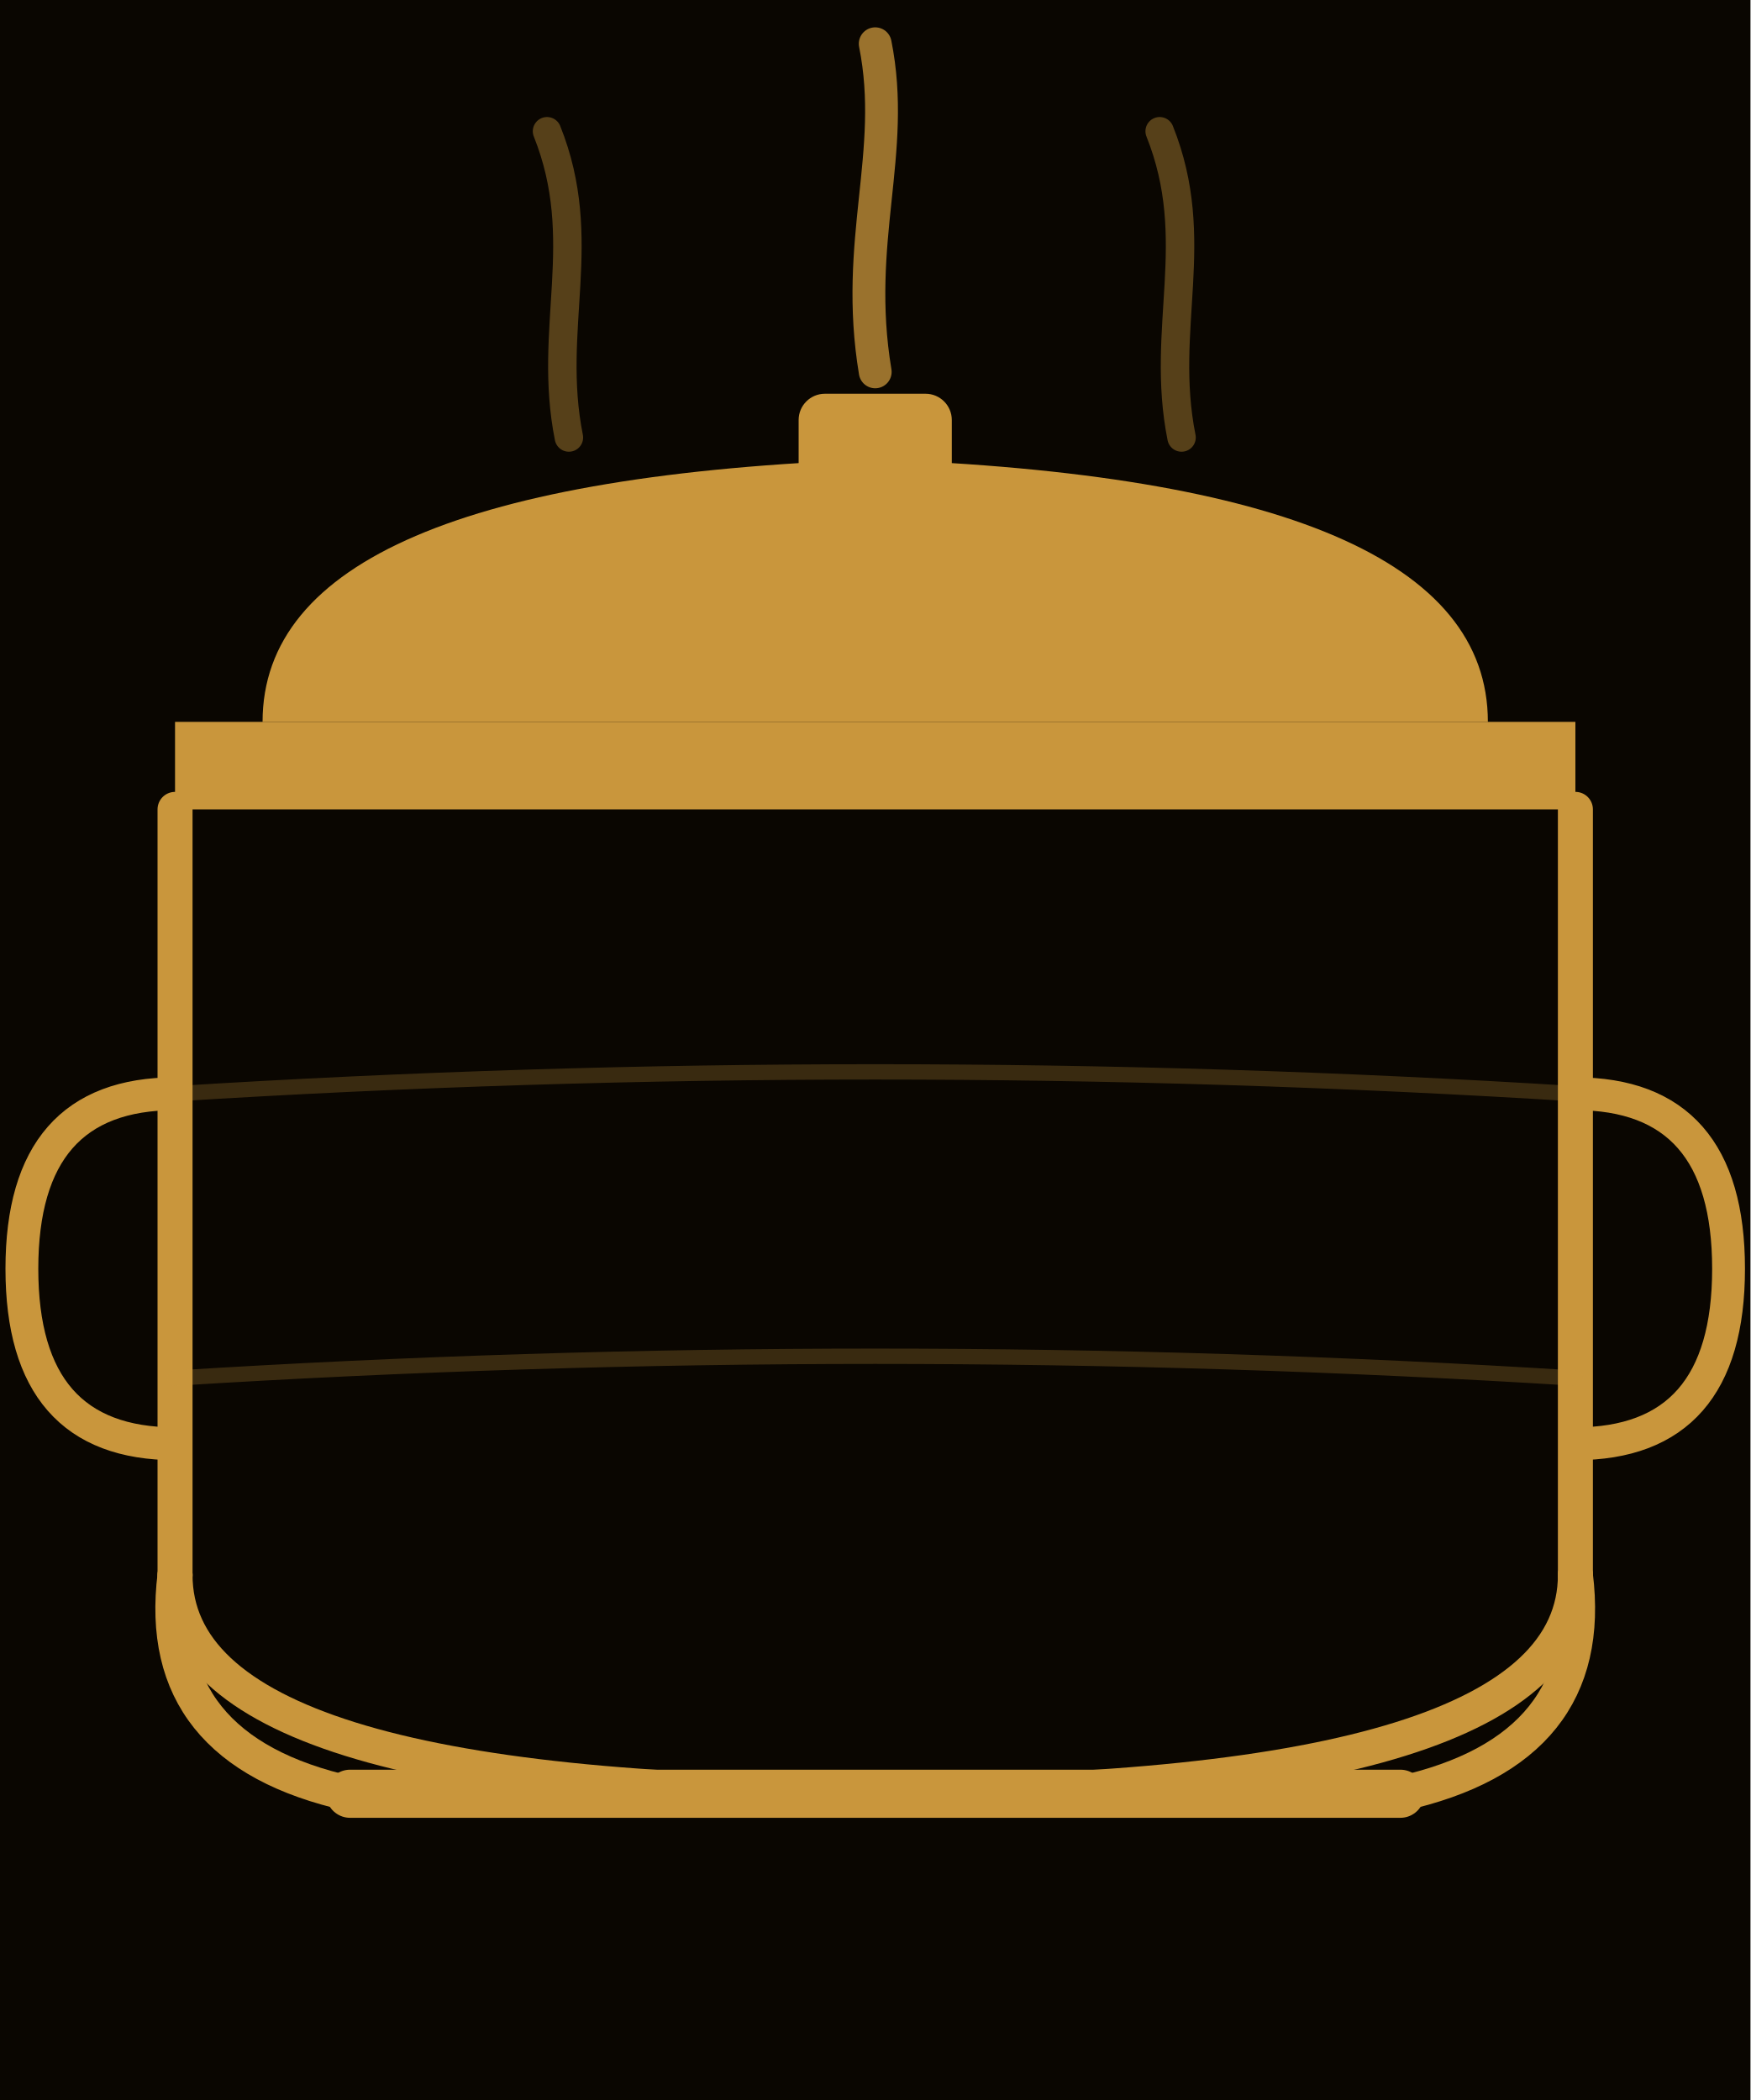
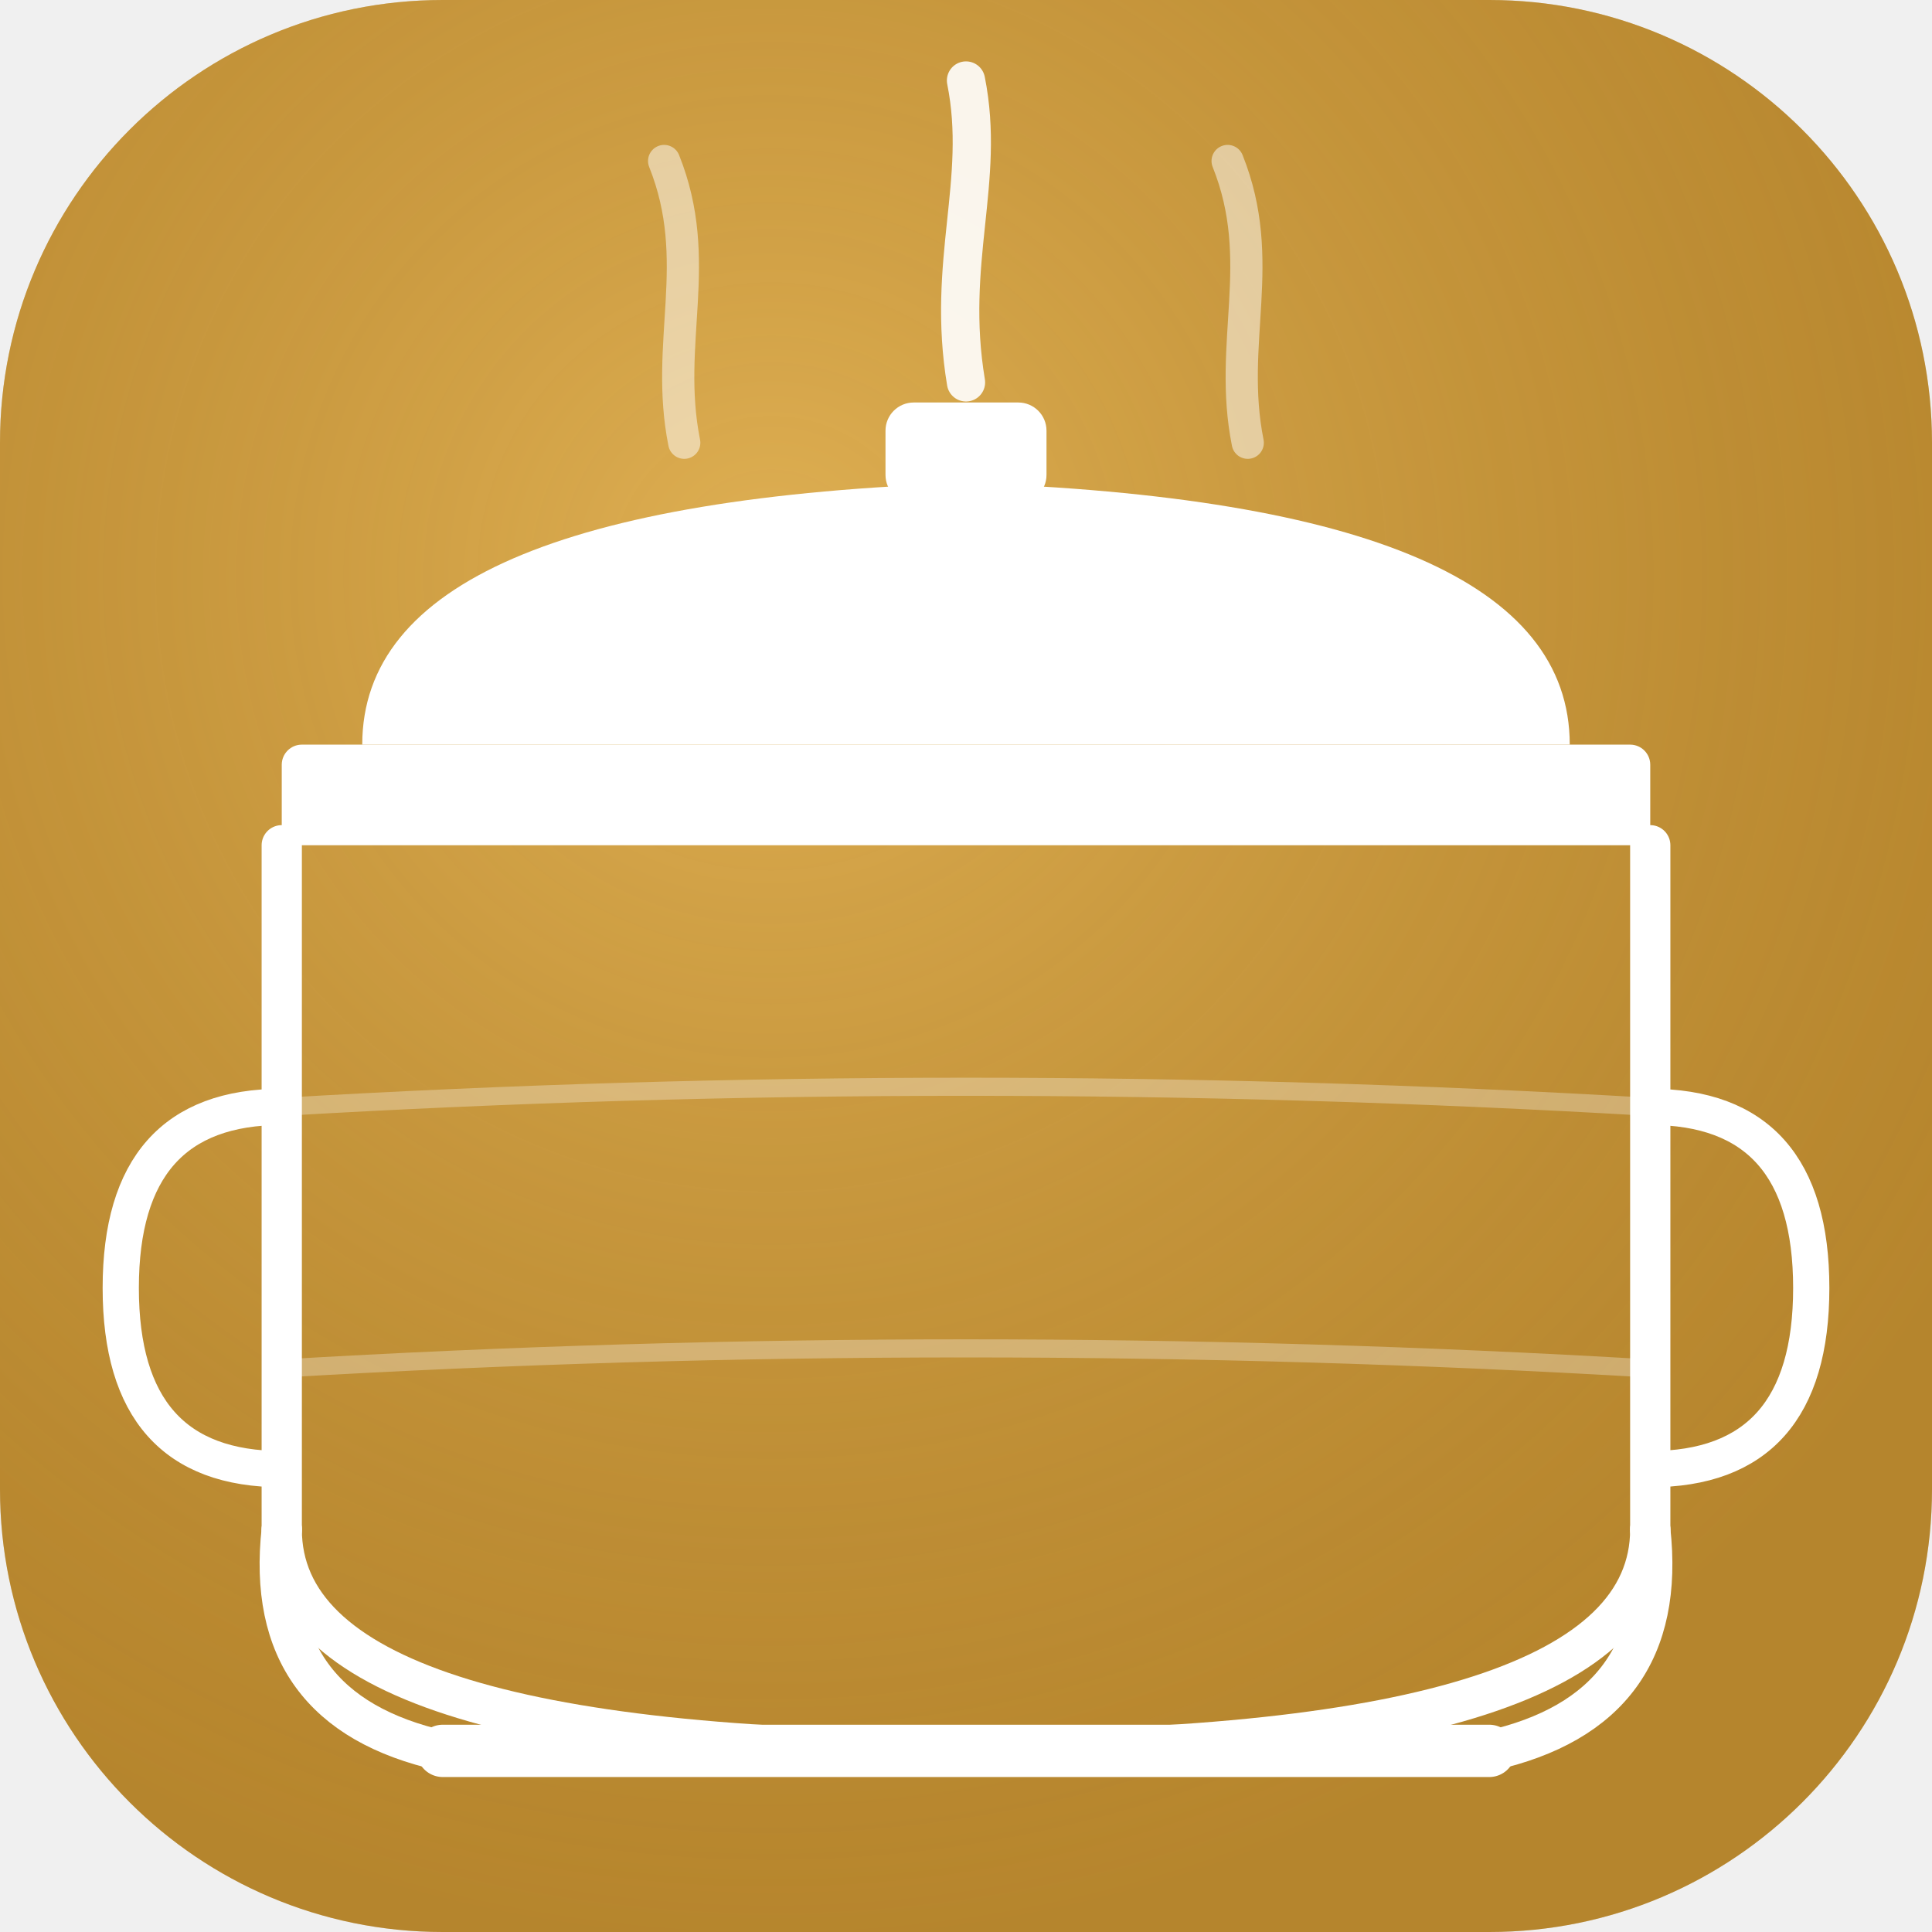
- <svg xmlns="http://www.w3.org/2000/svg" viewBox="0 0 80 96" fill="none">
-   <rect width="80" height="96" fill="#0a0601" />
-   <path d="M26 20 C25 15 27 11 25 6" stroke="#c9963c" stroke-width="1.3" stroke-linecap="round" opacity="0.4" />
-   <path d="M40 17 C39 11 41 7 40 2" stroke="#c9963c" stroke-width="1.5" stroke-linecap="round" opacity="0.75" />
-   <path d="M54 20 C53 15 55 11 53 6" stroke="#c9963c" stroke-width="1.3" stroke-linecap="round" opacity="0.4" />
-   <rect x="36.5" y="18" width="7" height="4.5" rx="1.2" fill="#c9963c" />
-   <path d="M12 33 Q12 22 40 21 Q68 22 68 33 Z" fill="#c9963c" />
-   <rect x="8" y="33" width="64" height="4" fill="#c9963c" />
-   <line x1="8" y1="37" x2="8" y2="72" stroke="#c9963c" stroke-width="1.6" stroke-linecap="round" />
-   <line x1="72" y1="37" x2="72" y2="72" stroke="#c9963c" stroke-width="1.6" stroke-linecap="round" />
-   <path d="M8 72 Q8 82 40 82 Q72 82 72 72" stroke="#c9963c" stroke-width="1.6" fill="none" stroke-linecap="round" />
-   <path d="M8 50 Q40 48 72 50" stroke="#c9963c" stroke-width="0.7" opacity="0.25" stroke-linecap="round" />
-   <path d="M8 63 Q40 61 72 63" stroke="#c9963c" stroke-width="0.7" opacity="0.25" stroke-linecap="round" />
-   <path d="M8 50 Q1 50 1 58 Q1 66 8 66" stroke="#c9963c" stroke-width="1.5" fill="none" stroke-linecap="round" />
-   <path d="M72 50 Q79 50 79 58 Q79 66 72 66" stroke="#c9963c" stroke-width="1.5" fill="none" stroke-linecap="round" />
-   <path d="M8 72 Q7 80 16 82" stroke="#c9963c" stroke-width="1.6" stroke-linecap="round" />
-   <path d="M72 72 Q73 80 64 82" stroke="#c9963c" stroke-width="1.6" stroke-linecap="round" />
-   <line x1="16" y1="82" x2="64" y2="82" stroke="#c9963c" stroke-width="2.2" stroke-linecap="round" />
+ <svg xmlns="http://www.w3.org/2000/svg" viewBox="0 0 96 96" fill="none">
+   <rect width="96" height="96" rx="22" fill="#c9963c" />
+   <rect width="96" height="96" rx="22" fill="url(#g)" />
+   <defs>
+     <radialGradient id="g" cx="40%" cy="30%" r="70%">
+       <stop offset="0%" stop-color="#f5c96a" stop-opacity="0.5" />
+       <stop offset="100%" stop-color="#8a5e0a" stop-opacity="0.3" />
+     </radialGradient>
+   </defs>
+   <path d="M34 22 C33 17 35 13 33 8" stroke="#fff" stroke-width="1.6" stroke-linecap="round" opacity="0.5" />
+   <path d="M48 19 C47 13 49 9 48 4" stroke="#fff" stroke-width="1.9" stroke-linecap="round" opacity="0.9" />
+   <path d="M62 22 C61 17 63 13 61 8" stroke="#fff" stroke-width="1.6" stroke-linecap="round" opacity="0.5" />
+   <rect x="44" y="20" width="8" height="5" rx="1.4" fill="#fff" />
+   <path d="M18 37 Q18 25 48 24 Q78 25 78 37 Z" fill="#fff" />
+   <rect x="14" y="37" width="68" height="5" rx="1" fill="#fff" />
+   <line x1="14" y1="42" x2="14" y2="76" stroke="#fff" stroke-width="2" stroke-linecap="round" />
+   <line x1="82" y1="42" x2="82" y2="76" stroke="#fff" stroke-width="2" stroke-linecap="round" />
+   <path d="M14 76 Q14 87 48 87 Q82 87 82 76" stroke="#fff" stroke-width="2" fill="none" stroke-linecap="round" />
+   <path d="M14 55 Q48 53 82 55" stroke="#fff" stroke-width="0.9" opacity="0.3" stroke-linecap="round" />
+   <path d="M14 68 Q48 66 82 68" stroke="#fff" stroke-width="0.9" opacity="0.3" stroke-linecap="round" />
+   <path d="M14 55 Q6 55 6 64 Q6 73 14 73" stroke="#fff" stroke-width="1.8" fill="none" stroke-linecap="round" />
+   <path d="M82 55 Q90 55 90 64 Q90 73 82 73" stroke="#fff" stroke-width="1.8" fill="none" stroke-linecap="round" />
+   <path d="M14 76 Q13 85 22 87" stroke="#fff" stroke-width="2" stroke-linecap="round" />
+   <path d="M82 76 Q83 85 74 87" stroke="#fff" stroke-width="2" stroke-linecap="round" />
+   <line x1="22" y1="87" x2="74" y2="87" stroke="#fff" stroke-width="2.6" stroke-linecap="round" />
</svg>
